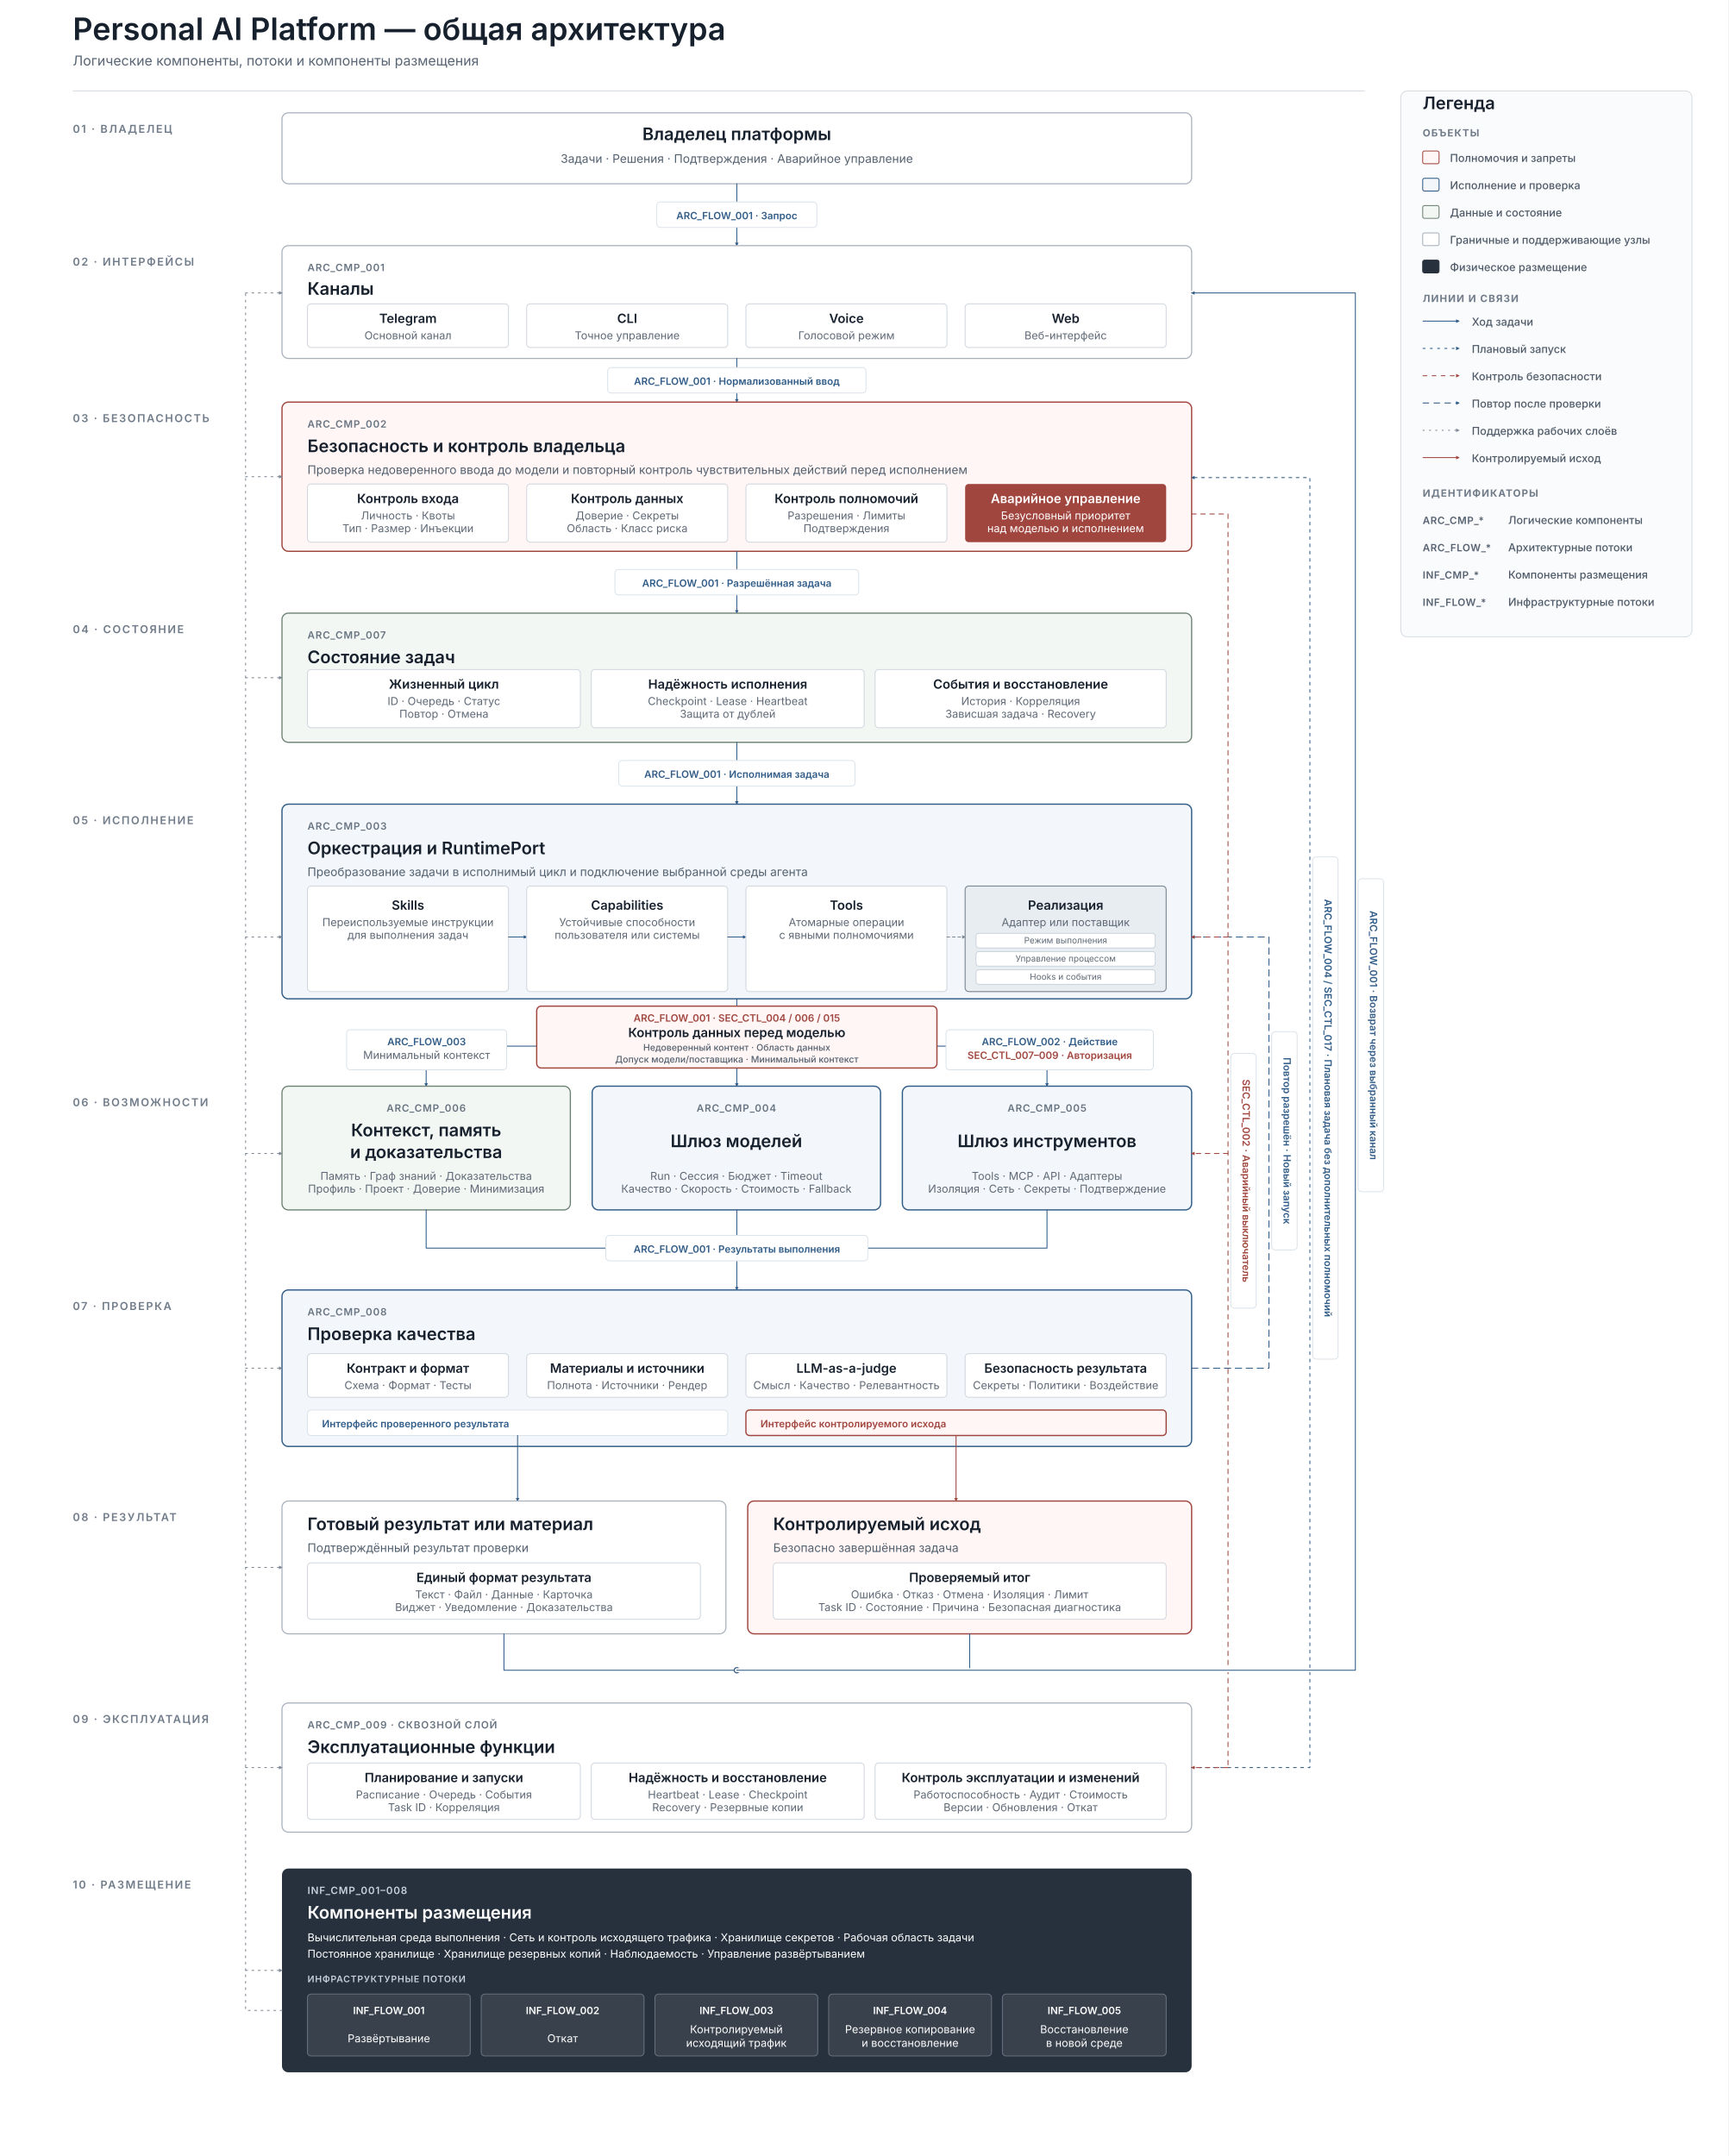
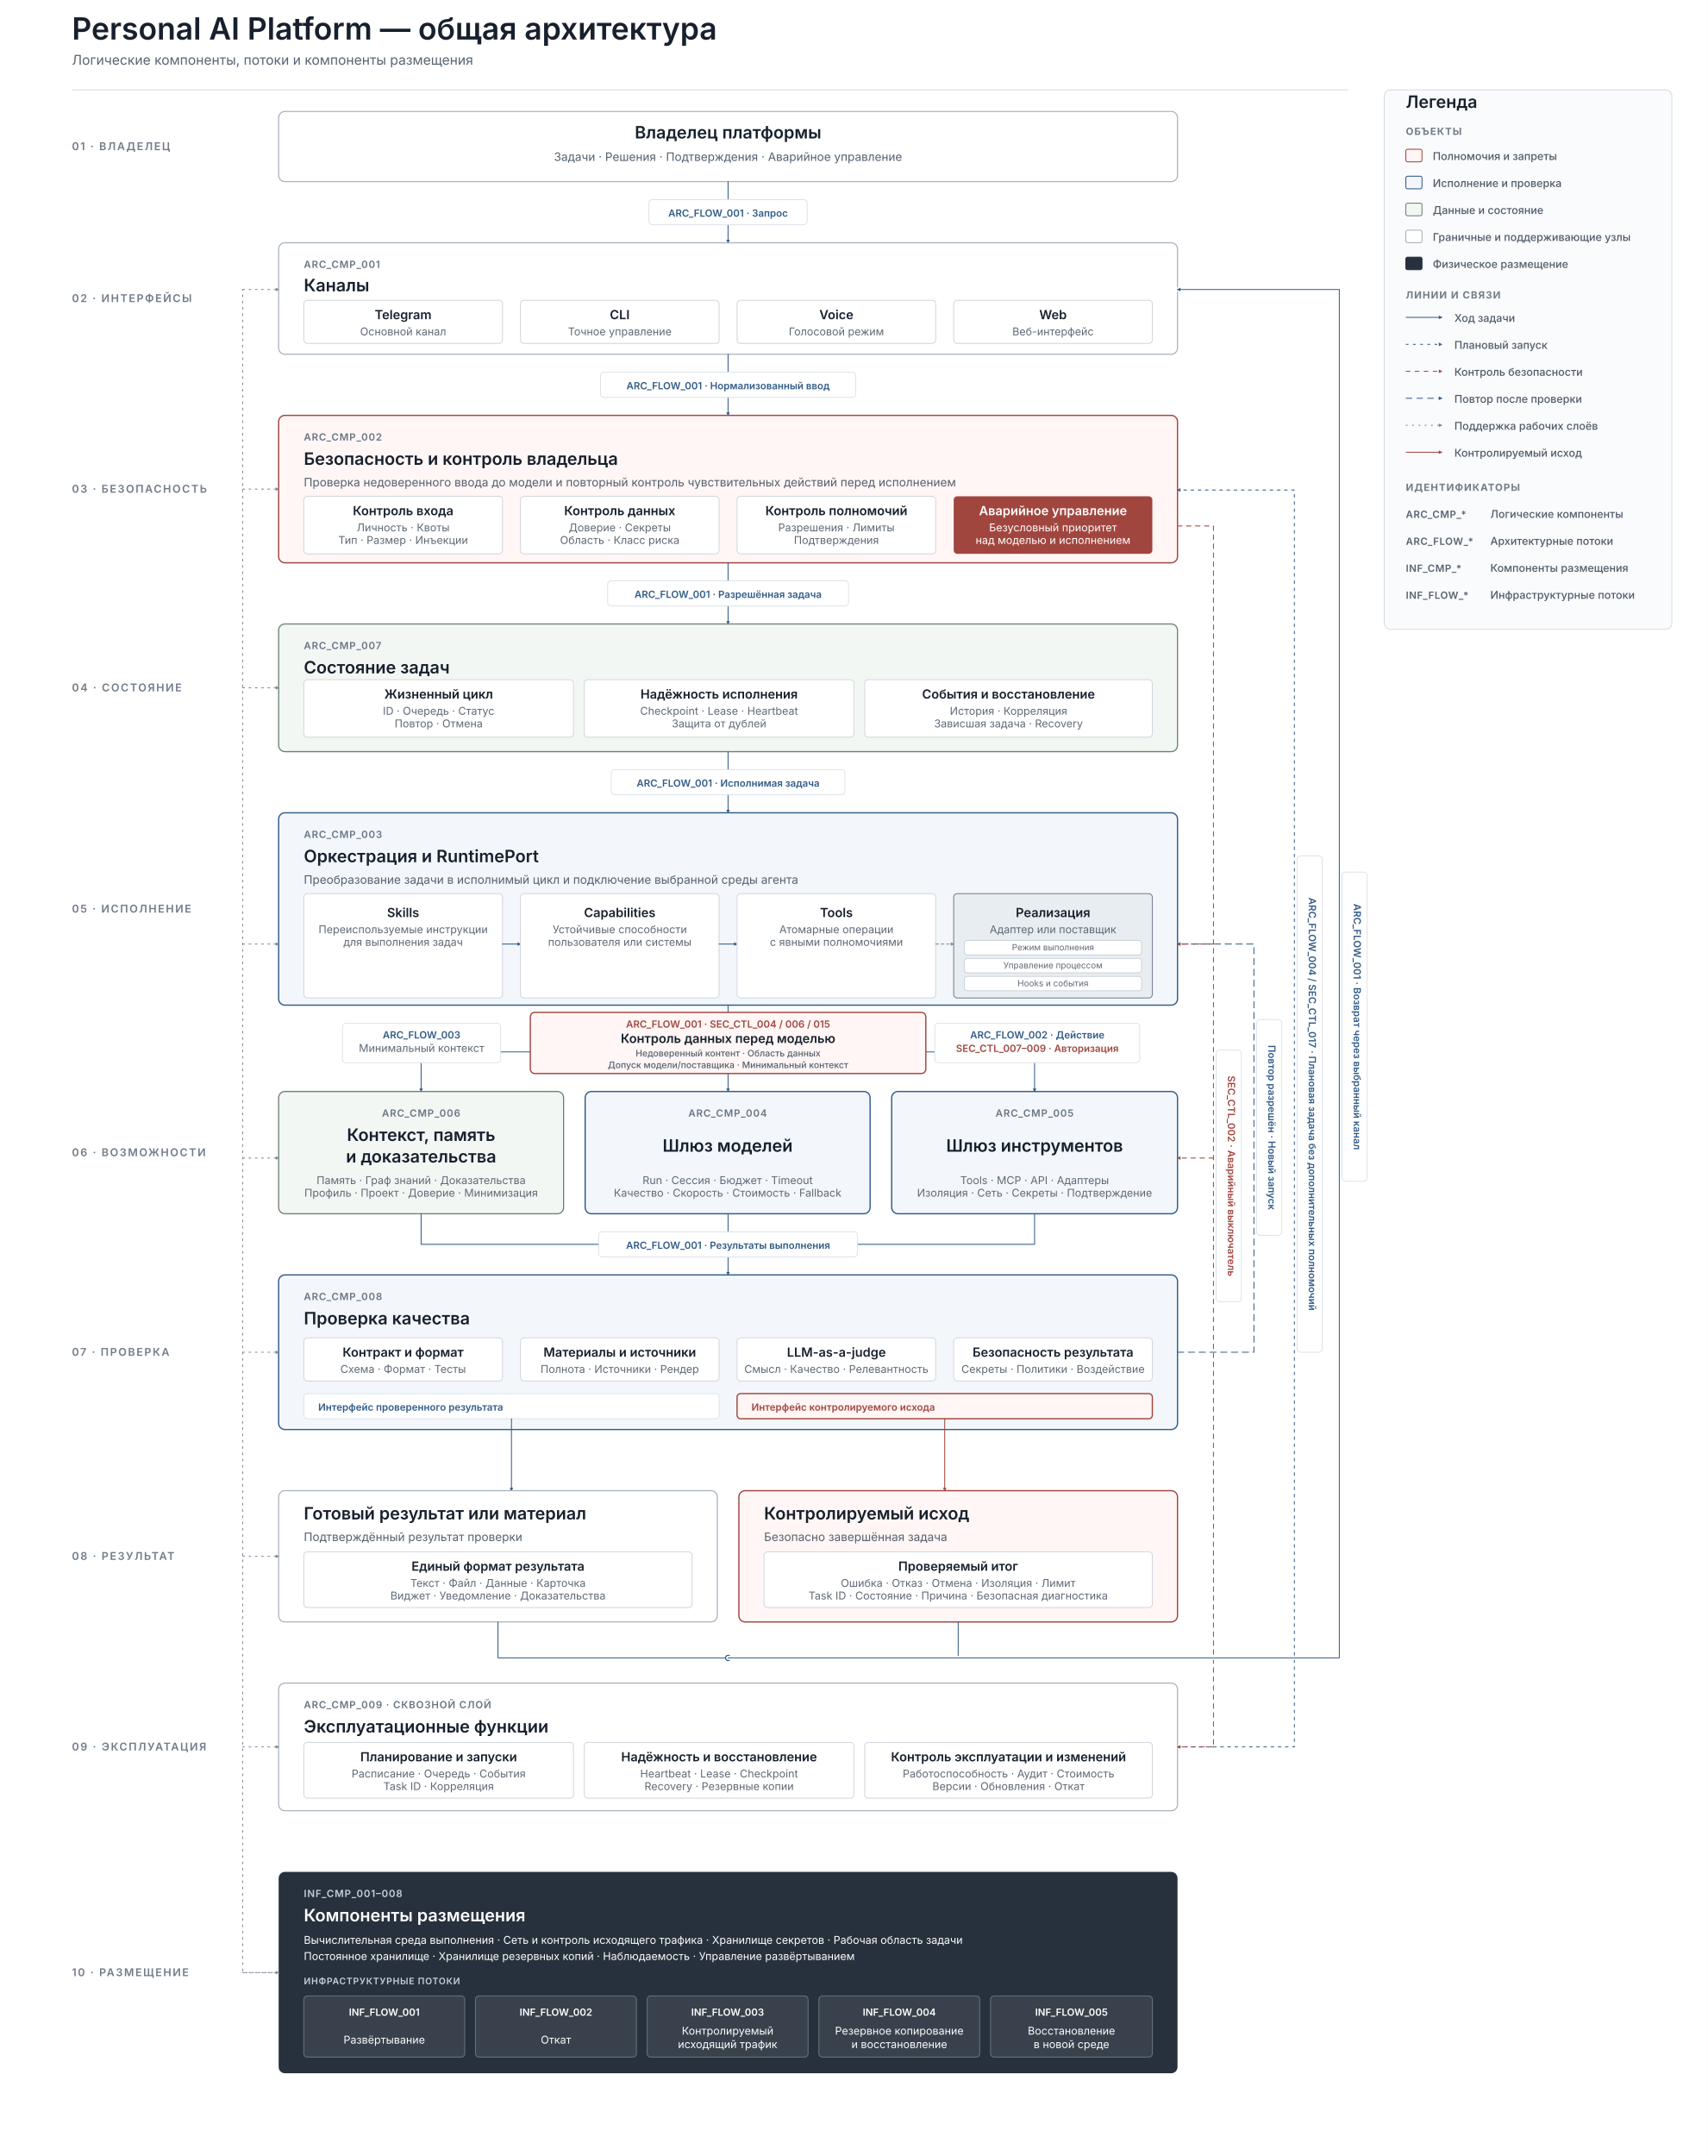
- <svg xmlns="http://www.w3.org/2000/svg" width="1900" height="2370" viewBox="0 0 1900 2370" role="img" aria-labelledby="title desc">
+ <svg xmlns="http://www.w3.org/2000/svg" width="1900" height="2398" viewBox="0 0 1900 2398" role="img" aria-labelledby="title desc">
  <defs>
    <marker id="arrow-main" viewBox="0 0 10 10" refX="8.2" refY="5" markerWidth="4" markerHeight="4" orient="auto-start-reverse">
      <path d="M0 0L10 5L0 10Z" fill="#315C88" />
    </marker>
    <marker id="arrow-control" viewBox="0 0 10 10" refX="8.2" refY="5" markerWidth="4" markerHeight="4" orient="auto-start-reverse">
      <path d="M0 0L10 5L0 10Z" fill="#A1463F" />
    </marker>
    <marker id="arrow-support" viewBox="0 0 10 10" refX="8.2" refY="5" markerWidth="4" markerHeight="4" orient="auto-start-reverse">
      <path d="M0 0L10 5L0 10Z" fill="#7D8895" />
    </marker>
    <marker id="arrow-infra" viewBox="0 0 10 10" refX="8.2" refY="5" markerWidth="4" markerHeight="4" orient="auto-start-reverse">
      <path d="M0 0L10 5L0 10Z" fill="#D6DEE7" />
    </marker>
    <style>
      text { font-family: Inter, "Segoe UI", Arial, sans-serif; fill: #17202D; }
      .title { font-size: 34px; font-weight: 600; }
      .subtitle { font-size: 15px; font-weight: 400; fill: #596574; }
      .legend { font-size: 12px; font-weight: 500; fill: #4E5A68; }
      .legend-id { font-size: 11px; font-weight: 600; letter-spacing: 0.5px; fill: #566271; }
      .legend-section { font-size: 11px; font-weight: 700; letter-spacing: 1px; fill: #707B89; }
      .layer-no { font-size: 12px; font-weight: 600; letter-spacing: 1.5px; fill: #707B89; }
      .component-id { font-size: 11px; font-weight: 600; letter-spacing: 0.8px; fill: #687482; }
      .component-title { font-size: 19px; font-weight: 600; }
      .component-text { font-size: 13px; font-weight: 400; fill: #53606E; }
      .small-title { font-size: 14px; font-weight: 600; }
      .small-text { font-size: 12px; font-weight: 400; fill: #5E6875; }
      .micro-text { font-size: 10.5px; font-weight: 400; fill: #5E6875; }
      .implementation-sub-text { font-size: 9.5px; font-weight: 400; fill: #5E6875; }
      .flow-text { font-size: 11px; font-weight: 600; fill: #315C88; }
      .control-flow-text { font-size: 11px; font-weight: 600; fill: #A1463F; }
      .inverse-title { font-size: 14px; font-weight: 600; fill: #FFFFFF; }
      .inverse-text { font-size: 12px; font-weight: 400; fill: #FFFFFF; }
      .infra-component-id { font-size: 11px; font-weight: 600; letter-spacing: 0.8px; fill: #C8D1DB; }
      .infra-component-title { font-size: 19px; font-weight: 600; fill: #FFFFFF; }
      .infra-small-text { font-size: 12px; font-weight: 400; fill: #FFFFFF; }
      .infra-chip { font-size: 11px; font-weight: 600; fill: #FFFFFF; }
      .infra-header { font-size: 10px; font-weight: 600; letter-spacing: 0.7px; fill: #C8D1DB; }
      .infra-inner-card { fill: #FFFFFF; fill-opacity: 0.08; stroke: #66717E; stroke-width: 1; }
      .main-line { fill: none; stroke: #315C88; stroke-width: 1; stroke-linecap: round; stroke-linejoin: round; marker-end: url(#arrow-main); }
      .branch-line { fill: none; stroke: #315C88; stroke-width: 1; stroke-linecap: round; stroke-linejoin: round; marker-end: url(#arrow-main); }
      .bus-line { fill: none; stroke: #315C88; stroke-width: 1; stroke-linecap: round; stroke-linejoin: round; }
      .retry-line { fill: none; stroke: #315C88; stroke-width: 1; stroke-dasharray: 7 5; stroke-linecap: round; stroke-linejoin: round; marker-end: url(#arrow-main); }
      .control-line { fill: none; stroke: #A1463F; stroke-width: 1; stroke-dasharray: 5 5; stroke-linecap: round; stroke-linejoin: round; marker-end: url(#arrow-control); }
      .control-rail { fill: none; stroke: #A1463F; stroke-width: 1; stroke-dasharray: 5 5; stroke-linecap: round; stroke-linejoin: round; }
      .failure-line { fill: none; stroke: #A1463F; stroke-width: 1; stroke-linecap: round; stroke-linejoin: round; marker-end: url(#arrow-control); }
      .scheduled-line { fill: none; stroke: #315C88; stroke-width: 1; stroke-dasharray: 3 5; stroke-linecap: round; stroke-linejoin: round; marker-end: url(#arrow-main); }
      .support-line { fill: none; stroke: #7D8895; stroke-width: 1; stroke-dasharray: 2 5; stroke-linecap: round; stroke-linejoin: round; marker-end: url(#arrow-support); }
      .support-rail { fill: none; stroke: #7D8895; stroke-width: 1; stroke-dasharray: 2 5; stroke-linecap: round; stroke-linejoin: round; }
      .neutral-card { fill: #FFFFFF; stroke: #A7B0BB; stroke-width: 1.2; }
      .control-card { fill: #FFF6F5; stroke: #A1463F; stroke-width: 1.4; }
      .execution-card { fill: #F3F7FB; stroke: #315C88; stroke-width: 1.4; }
      .data-card { fill: #F3F7F4; stroke: #6C8173; stroke-width: 1.3; }
      .inner-card { fill: #FFFFFF; stroke: #D1D7DE; stroke-width: 1; }
      .implementation-pill { fill: #E8EDF2; stroke: #7D8895; stroke-width: 1.1; }
      .implementation-sub { fill: #FFFFFF; stroke: #C3CCD5; stroke-width: 0.8; }
      .implementation-link { fill: none; stroke: #7D8895; stroke-width: 1; stroke-dasharray: 3 3; stroke-linecap: round; marker-end: url(#arrow-support); }
      .detail-panel { fill: #FAFBFC; stroke: #D7DCE2; stroke-width: 1; }
      .flow-label { fill: #FFFFFF; stroke: #D9E1E8; stroke-width: 0.9; }
      .gate-note { font-size: 10px; font-weight: 500; fill: #53606E; }
    </style>
  </defs>
-   <rect width="1900" height="2370" fill="#FFFFFF" />
+   <rect width="1900" height="2398" fill="#FFFFFF" />
  <text x="80" y="44" class="title">Personal AI Platform — общая архитектура</text>
  <text x="80" y="72" class="subtitle">Логические компоненты, потоки и компоненты размещения</text>
  <line x1="80" y1="100" x2="1500" y2="100" stroke="#D7DCE2" />
  <g>
    <rect x="1540" y="100" width="320" height="600" rx="7" fill="#FAFBFC" stroke="#D7DCE2" stroke-width="1" />
    <text x="1564" y="120" class="component-title">Легенда</text>
    <text x="1564" y="150" class="legend-section">ОБЪЕКТЫ</text>
    <rect x="1564" y="166" width="18" height="14" rx="2" fill="#FFF6F5" stroke="#A1463F" />
    <text x="1594" y="178" class="legend">Полномочия и запреты</text>
    <rect x="1564" y="196" width="18" height="14" rx="2" fill="#F3F7FB" stroke="#315C88" />
    <text x="1594" y="208" class="legend">Исполнение и проверка</text>
    <rect x="1564" y="226" width="18" height="14" rx="2" fill="#F3F7F4" stroke="#6C8173" />
    <text x="1594" y="238" class="legend">Данные и состояние</text>
    <rect x="1564" y="256" width="18" height="14" rx="2" fill="#FFFFFF" stroke="#A7B0BB" />
    <text x="1594" y="268" class="legend">Граничные и поддерживающие узлы</text>
    <rect x="1564" y="286" width="18" height="14" rx="2" fill="#27313D" stroke="#27313D" />
    <text x="1594" y="298" class="legend">Физическое размещение</text>
    <text x="1564" y="332" class="legend-section">ЛИНИИ И СВЯЗИ</text>
    <line x1="1564" y1="353" x2="1604" y2="353" stroke="#315C88" stroke-width="1" marker-end="url(#arrow-main)" />
    <text x="1618" y="358" class="legend">Ход задачи</text>
    <line x1="1564" y1="383" x2="1604" y2="383" stroke="#315C88" stroke-width="1" stroke-dasharray="3 5" marker-end="url(#arrow-main)" />
    <text x="1618" y="388" class="legend">Плановый запуск</text>
    <line x1="1564" y1="413" x2="1604" y2="413" stroke="#A1463F" stroke-width="1" stroke-dasharray="5 5" marker-end="url(#arrow-control)" />
    <text x="1618" y="418" class="legend">Контроль безопасности</text>
    <line x1="1564" y1="443" x2="1604" y2="443" stroke="#315C88" stroke-width="1" stroke-dasharray="7 5" marker-end="url(#arrow-main)" />
    <text x="1618" y="448" class="legend">Повтор после проверки</text>
    <line x1="1564" y1="473" x2="1604" y2="473" stroke="#7D8895" stroke-width="1" stroke-dasharray="2 5" marker-end="url(#arrow-support)" />
    <text x="1618" y="478" class="legend">Поддержка рабочих слоёв</text>
    <line x1="1564" y1="503" x2="1604" y2="503" stroke="#A1463F" stroke-width="1" marker-end="url(#arrow-control)" />
    <text x="1618" y="508" class="legend">Контролируемый исход</text>
    <text x="1564" y="546" class="legend-section">ИДЕНТИФИКАТОРЫ</text>
    <text x="1564" y="576" class="legend-id">ARC_CMP_*</text>
    <text x="1658" y="576" class="legend">Логические компоненты</text>
    <text x="1564" y="606" class="legend-id">ARC_FLOW_*</text>
    <text x="1658" y="606" class="legend">Архитектурные потоки</text>
    <text x="1564" y="636" class="legend-id">INF_CMP_*</text>
    <text x="1658" y="636" class="legend">Компоненты размещения</text>
    <text x="1564" y="666" class="legend-id">INF_FLOW_*</text>
    <text x="1658" y="666" class="legend">Инфраструктурные потоки</text>
  </g>
  <g transform="translate(0 -110)">
    <g>
-       <text x="80" y="256" class="layer-no">01 · ВЛАДЕЛЕЦ</text>
-       <text x="80" y="402" class="layer-no">02 · ИНТЕРФЕЙСЫ</text>
-       <text x="80" y="574" class="layer-no">03 · БЕЗОПАСНОСТЬ</text>
-       <text x="80" y="806" class="layer-no">04 · СОСТОЯНИЕ</text>
-       <text x="80" y="1016" class="layer-no">05 · ИСПОЛНЕНИЕ</text>
-       <text x="80" y="1326" class="layer-no">06 · ВОЗМОЖНОСТИ</text>
-       <text x="80" y="1550" class="layer-no">07 · ПРОВЕРКА</text>
-       <text x="80" y="1782" class="layer-no">08 · РЕЗУЛЬТАТ</text>
-       <text x="80" y="2004" class="layer-no">09 · ЭКСПЛУАТАЦИЯ</text>
-       <text x="80" y="2186" class="layer-no">10 · РАЗМЕЩЕНИЕ</text>
+       <text x="80" y="277" class="layer-no">01 · ВЛАДЕЛЕЦ</text>
+       <text x="80" y="446" class="layer-no">02 · ИНТЕРФЕЙСЫ</text>
+       <text x="80" y="658" class="layer-no">03 · БЕЗОПАСНОСТЬ</text>
+       <text x="80" y="879" class="layer-no">04 · СОСТОЯНИЕ</text>
+       <text x="80" y="1125" class="layer-no">05 · ИСПОЛНЕНИЕ</text>
+       <text x="80" y="1396" class="layer-no">06 · ВОЗМОЖНОСТИ</text>
+       <text x="80" y="1618" class="layer-no">07 · ПРОВЕРКА</text>
+       <text x="80" y="1845" class="layer-no">08 · РЕЗУЛЬТАТ</text>
+       <text x="80" y="2057" class="layer-no">09 · ЭКСПЛУАТАЦИЯ</text>
+       <text x="80" y="2308" class="layer-no">10 · РАЗМЕЩЕНИЕ</text>
    </g>
    <g>
      <rect x="310" y="234" width="1000" height="78" rx="7" class="neutral-card" />
      <text x="810" y="264" class="component-title" text-anchor="middle">Владелец платформы</text>
      <text x="810" y="289" class="component-text" text-anchor="middle">Задачи · Решения · Подтверждения · Аварийное управление</text>
    </g>
    <path class="main-line" d="M810 312V380" />
    <rect x="722" y="332" width="176" height="28" rx="4" class="flow-label" />
    <text x="810" y="351" class="flow-text" text-anchor="middle">ARC_FLOW_001 · Запрос</text>
    <g>
      <rect x="310" y="380" width="1000" height="124" rx="7" class="neutral-card" />
      <text x="338" y="408" class="component-id">ARC_CMP_001</text>
      <text x="338" y="434" class="component-title">Каналы</text>
      <rect x="338" y="444" width="221" height="48" rx="4" class="inner-card" />
      <rect x="579" y="444" width="221" height="48" rx="4" class="inner-card" />
      <rect x="820" y="444" width="221" height="48" rx="4" class="inner-card" />
      <rect x="1061" y="444" width="221" height="48" rx="4" class="inner-card" />
      <text x="448.5" y="465" class="small-title" text-anchor="middle">Telegram</text>
      <text x="448.5" y="483" class="small-text" text-anchor="middle">Основной канал</text>
      <text x="689.5" y="465" class="small-title" text-anchor="middle">CLI</text>
      <text x="689.5" y="483" class="small-text" text-anchor="middle">Точное управление</text>
      <text x="930.5" y="465" class="small-title" text-anchor="middle">Voice</text>
      <text x="930.5" y="483" class="small-text" text-anchor="middle">Голосовой режим</text>
      <text x="1171.5" y="465" class="small-title" text-anchor="middle">Web</text>
      <text x="1171.5" y="483" class="small-text" text-anchor="middle">Веб-интерфейс</text>
    </g>
-     <path class="main-line" d="M810 504V552" />
-     <rect x="668" y="514" width="284" height="28" rx="4" class="flow-label" />
-     <text x="810" y="533" class="flow-text" text-anchor="middle">ARC_FLOW_001 · Нормализованный ввод</text>
-     <g>
-       <rect x="310" y="552" width="1000" height="164" rx="7" class="control-card" />
-       <text x="338" y="580" class="component-id">ARC_CMP_002</text>
-       <text x="338" y="607" class="component-title">Безопасность и контроль владельца</text>
-       <text x="338" y="631" class="component-text">Проверка недоверенного ввода до модели и повторный контроль чувствительных действий перед исполнением</text>
-       <rect x="338" y="642" width="221" height="64" rx="4" class="inner-card" />
-       <text x="448.5" y="663" class="small-title" text-anchor="middle">Контроль входа</text>
-       <text x="448.5" y="681" class="small-text" text-anchor="middle">Личность · Квоты</text>
-       <text x="448.5" y="695" class="small-text" text-anchor="middle">Тип · Размер · Инъекции</text>
-       <rect x="579" y="642" width="221" height="64" rx="4" class="inner-card" />
-       <text x="689.5" y="663" class="small-title" text-anchor="middle">Контроль данных</text>
-       <text x="689.5" y="681" class="small-text" text-anchor="middle">Доверие · Секреты</text>
-       <text x="689.5" y="695" class="small-text" text-anchor="middle">Область · Класс риска</text>
-       <rect x="820" y="642" width="221" height="64" rx="4" class="inner-card" />
-       <text x="930.5" y="663" class="small-title" text-anchor="middle">Контроль полномочий</text>
-       <text x="930.5" y="681" class="small-text" text-anchor="middle">Разрешения · Лимиты</text>
-       <text x="930.5" y="695" class="small-text" text-anchor="middle">Подтверждения</text>
-       <rect x="1061" y="642" width="221" height="64" rx="4" fill="#A1463F" />
-       <text x="1171.5" y="663" class="inverse-title" text-anchor="middle">Аварийное управление</text>
-       <text x="1171.5" y="681" class="inverse-text" text-anchor="middle">Безусловный приоритет</text>
-       <text x="1171.5" y="695" class="inverse-text" text-anchor="middle">над моделью и исполнением</text>
-     </g>
-     <path class="main-line" d="M810 716V784" />
-     <rect x="676" y="736" width="268" height="28" rx="4" class="flow-label" />
-     <text x="810" y="755" class="flow-text" text-anchor="middle">ARC_FLOW_001 · Разрешённая задача</text>
-     <g>
-       <rect x="310" y="784" width="1000" height="142" rx="7" class="data-card" />
-       <text x="338" y="812" class="component-id">ARC_CMP_007</text>
-       <text x="338" y="839" class="component-title">Состояние задач</text>
-       <rect x="338" y="846" width="300" height="64" rx="4" class="inner-card" />
-       <text x="488" y="867" class="small-title" text-anchor="middle">Жизненный цикл</text>
-       <text x="488" y="885" class="small-text" text-anchor="middle">ID · Очередь · Статус</text>
-       <text x="488" y="899" class="small-text" text-anchor="middle">Повтор · Отмена</text>
-       <rect x="650" y="846" width="300" height="64" rx="4" class="inner-card" />
-       <text x="800" y="867" class="small-title" text-anchor="middle">Надёжность исполнения</text>
-       <text x="800" y="885" class="small-text" text-anchor="middle">Checkpoint · Lease · Heartbeat</text>
-       <text x="800" y="899" class="small-text" text-anchor="middle">Защита от дублей</text>
-       <rect x="962" y="846" width="320" height="64" rx="4" class="inner-card" />
-       <text x="1122" y="867" class="small-title" text-anchor="middle">События и восстановление</text>
-       <text x="1122" y="885" class="small-text" text-anchor="middle">История · Корреляция</text>
-       <text x="1122" y="899" class="small-text" text-anchor="middle">Зависшая задача · Recovery</text>
-     </g>
-     <path class="main-line" d="M810 926V994" />
-     <rect x="680" y="946" width="260" height="28" rx="4" class="flow-label" />
-     <text x="810" y="965" class="flow-text" text-anchor="middle">ARC_FLOW_001 · Исполнимая задача</text>
-     <g>
-       <rect x="310" y="994" width="1000" height="214" rx="7" class="execution-card" />
-       <text x="338" y="1022" class="component-id">ARC_CMP_003</text>
-       <text x="338" y="1049" class="component-title">Оркестрация и RuntimePort</text>
-       <text x="338" y="1073" class="component-text">Преобразование задачи в исполнимый цикл и подключение выбранной среды агента</text>
-       <rect x="338" y="1084" width="221" height="116" rx="4" class="inner-card" />
-       <text x="448.5" y="1110" class="small-title" text-anchor="middle">Skills</text>
-       <text x="448.5" y="1128" class="small-text" text-anchor="middle">Переиспользуемые инструкции</text>
-       <text x="448.5" y="1142" class="small-text" text-anchor="middle">для выполнения задач</text>
-       <path class="branch-line" d="M559 1140H579" />
-       <rect x="579" y="1084" width="221" height="116" rx="4" class="inner-card" />
-       <text x="689.5" y="1110" class="small-title" text-anchor="middle">Capabilities</text>
-       <text x="689.5" y="1128" class="small-text" text-anchor="middle">Устойчивые способности</text>
-       <text x="689.5" y="1142" class="small-text" text-anchor="middle">пользователя или системы</text>
-       <path class="branch-line" d="M800 1140H820" />
-       <rect x="820" y="1084" width="221" height="116" rx="4" class="inner-card" />
-       <text x="930.5" y="1110" class="small-title" text-anchor="middle">Tools</text>
-       <text x="930.5" y="1128" class="small-text" text-anchor="middle">Атомарные операции</text>
-       <text x="930.5" y="1142" class="small-text" text-anchor="middle">с явными полномочиями</text>
-       <path class="implementation-link" d="M1041 1140H1061" />
-       <rect x="1061" y="1084" width="221" height="116" rx="4" class="implementation-pill" />
-       <text x="1171.5" y="1110" class="small-title" text-anchor="middle">Реализация</text>
-       <text x="1171.5" y="1128" class="small-text" text-anchor="middle">Адаптер или поставщик</text>
-       <rect x="1073" y="1136" width="197" height="16" rx="3" class="implementation-sub" />
-       <rect x="1073" y="1156" width="197" height="16" rx="3" class="implementation-sub" />
-       <rect x="1073" y="1176" width="197" height="16" rx="3" class="implementation-sub" />
-       <text x="1171.5" y="1147" class="implementation-sub-text" text-anchor="middle">Режим выполнения</text>
-       <text x="1171.5" y="1167" class="implementation-sub-text" text-anchor="middle">Управление процессом</text>
-       <text x="1171.5" y="1187" class="implementation-sub-text" text-anchor="middle">Hooks и события</text>
-     </g>
-     <g transform="translate(0 16)">
+     <path class="main-line" d="M810 504V572" />
+     <rect x="668" y="524" width="284" height="28" rx="4" class="flow-label" />
+     <text x="810" y="543" class="flow-text" text-anchor="middle">ARC_FLOW_001 · Нормализованный ввод</text>
+     <g transform="translate(0 20)">
+       <g>
+         <rect x="310" y="552" width="1000" height="164" rx="7" class="control-card" />
+         <text x="338" y="580" class="component-id">ARC_CMP_002</text>
+         <text x="338" y="607" class="component-title">Безопасность и контроль владельца</text>
+         <text x="338" y="631" class="component-text">Проверка недоверенного ввода до модели и повторный контроль чувствительных действий перед исполнением</text>
+         <rect x="338" y="642" width="221" height="64" rx="4" class="inner-card" />
+         <text x="448.5" y="663" class="small-title" text-anchor="middle">Контроль входа</text>
+         <text x="448.5" y="681" class="small-text" text-anchor="middle">Личность · Квоты</text>
+         <text x="448.5" y="695" class="small-text" text-anchor="middle">Тип · Размер · Инъекции</text>
+         <rect x="579" y="642" width="221" height="64" rx="4" class="inner-card" />
+         <text x="689.5" y="663" class="small-title" text-anchor="middle">Контроль данных</text>
+         <text x="689.5" y="681" class="small-text" text-anchor="middle">Доверие · Секреты</text>
+         <text x="689.5" y="695" class="small-text" text-anchor="middle">Область · Класс риска</text>
+         <rect x="820" y="642" width="221" height="64" rx="4" class="inner-card" />
+         <text x="930.5" y="663" class="small-title" text-anchor="middle">Контроль полномочий</text>
+         <text x="930.5" y="681" class="small-text" text-anchor="middle">Разрешения · Лимиты</text>
+         <text x="930.5" y="695" class="small-text" text-anchor="middle">Подтверждения</text>
+         <rect x="1061" y="642" width="221" height="64" rx="4" fill="#A1463F" />
+         <text x="1171.5" y="663" class="inverse-title" text-anchor="middle">Аварийное управление</text>
+         <text x="1171.5" y="681" class="inverse-text" text-anchor="middle">Безусловный приоритет</text>
+         <text x="1171.5" y="695" class="inverse-text" text-anchor="middle">над моделью и исполнением</text>
+       </g>
+       <path class="main-line" d="M810 716V784" />
+       <rect x="676" y="736" width="268" height="28" rx="4" class="flow-label" />
+       <text x="810" y="755" class="flow-text" text-anchor="middle">ARC_FLOW_001 · Разрешённая задача</text>
+       <g>
+         <rect x="310" y="784" width="1000" height="142" rx="7" class="data-card" />
+         <text x="338" y="812" class="component-id">ARC_CMP_007</text>
+         <text x="338" y="839" class="component-title">Состояние задач</text>
+         <rect x="338" y="846" width="300" height="64" rx="4" class="inner-card" />
+         <text x="488" y="867" class="small-title" text-anchor="middle">Жизненный цикл</text>
+         <text x="488" y="885" class="small-text" text-anchor="middle">ID · Очередь · Статус</text>
+         <text x="488" y="899" class="small-text" text-anchor="middle">Повтор · Отмена</text>
+         <rect x="650" y="846" width="300" height="64" rx="4" class="inner-card" />
+         <text x="800" y="867" class="small-title" text-anchor="middle">Надёжность исполнения</text>
+         <text x="800" y="885" class="small-text" text-anchor="middle">Checkpoint · Lease · Heartbeat</text>
+         <text x="800" y="899" class="small-text" text-anchor="middle">Защита от дублей</text>
+         <rect x="962" y="846" width="320" height="64" rx="4" class="inner-card" />
+         <text x="1122" y="867" class="small-title" text-anchor="middle">События и восстановление</text>
+         <text x="1122" y="885" class="small-text" text-anchor="middle">История · Корреляция</text>
+         <text x="1122" y="899" class="small-text" text-anchor="middle">Зависшая задача · Recovery</text>
+       </g>
+       <path class="main-line" d="M810 926V994" />
+       <rect x="680" y="946" width="260" height="28" rx="4" class="flow-label" />
+       <text x="810" y="965" class="flow-text" text-anchor="middle">ARC_FLOW_001 · Исполнимая задача</text>
+       <g>
+         <rect x="310" y="994" width="1000" height="214" rx="7" class="execution-card" />
+         <text x="338" y="1022" class="component-id">ARC_CMP_003</text>
+         <text x="338" y="1049" class="component-title">Оркестрация и RuntimePort</text>
+         <text x="338" y="1073" class="component-text">Преобразование задачи в исполнимый цикл и подключение выбранной среды агента</text>
+         <rect x="338" y="1084" width="221" height="116" rx="4" class="inner-card" />
+         <text x="448.5" y="1110" class="small-title" text-anchor="middle">Skills</text>
+         <text x="448.5" y="1128" class="small-text" text-anchor="middle">Переиспользуемые инструкции</text>
+         <text x="448.5" y="1142" class="small-text" text-anchor="middle">для выполнения задач</text>
+         <path class="branch-line" d="M559 1140H579" />
+         <rect x="579" y="1084" width="221" height="116" rx="4" class="inner-card" />
+         <text x="689.5" y="1110" class="small-title" text-anchor="middle">Capabilities</text>
+         <text x="689.5" y="1128" class="small-text" text-anchor="middle">Устойчивые способности</text>
+         <text x="689.5" y="1142" class="small-text" text-anchor="middle">пользователя или системы</text>
+         <path class="branch-line" d="M800 1140H820" />
+         <rect x="820" y="1084" width="221" height="116" rx="4" class="inner-card" />
+         <text x="930.5" y="1110" class="small-title" text-anchor="middle">Tools</text>
+         <text x="930.5" y="1128" class="small-text" text-anchor="middle">Атомарные операции</text>
+         <text x="930.5" y="1142" class="small-text" text-anchor="middle">с явными полномочиями</text>
+         <path class="implementation-link" d="M1041 1140H1061" />
+         <rect x="1061" y="1084" width="221" height="116" rx="4" class="implementation-pill" />
+         <text x="1171.5" y="1110" class="small-title" text-anchor="middle">Реализация</text>
+         <text x="1171.5" y="1128" class="small-text" text-anchor="middle">Адаптер или поставщик</text>
+         <rect x="1073" y="1136" width="197" height="16" rx="3" class="implementation-sub" />
+         <rect x="1073" y="1156" width="197" height="16" rx="3" class="implementation-sub" />
+         <rect x="1073" y="1176" width="197" height="16" rx="3" class="implementation-sub" />
+         <text x="1171.5" y="1147" class="implementation-sub-text" text-anchor="middle">Режим выполнения</text>
+         <text x="1171.5" y="1167" class="implementation-sub-text" text-anchor="middle">Управление процессом</text>
+         <text x="1171.5" y="1187" class="implementation-sub-text" text-anchor="middle">Hooks и события</text>
+       </g>
+     </g>
+     <g transform="translate(0 36)">
      <path class="bus-line" d="M810 1192V1244H468.5M810 1244H1151" />
      <path class="branch-line" d="M468.5 1244V1288" />
      <path class="branch-line" d="M810 1244V1288" />
      <path class="branch-line" d="M1151 1244V1288" />
-       <rect x="381" y="1226" width="176" height="44" rx="4" class="flow-label" />
-       <text x="469" y="1243" class="flow-text" text-anchor="middle">ARC_FLOW_003</text>
-       <text x="469" y="1258" class="small-text" text-anchor="middle">Минимальный контекст</text>
+       <rect x="381" y="1212" width="176" height="44" rx="4" class="flow-label" />
+       <text x="469" y="1229" class="flow-text" text-anchor="middle">ARC_FLOW_003</text>
+       <text x="469" y="1244" class="small-text" text-anchor="middle">Минимальный контекст</text>
      <rect x="590" y="1200" width="440" height="68" rx="5" class="control-card" />
      <text x="810" y="1217" class="control-flow-text" text-anchor="middle">ARC_FLOW_001 · SEC_CTL_004 / 006 / 015</text>
      <text x="810" y="1234" class="small-title" text-anchor="middle">Контроль данных перед моделью</text>
      <text x="810" y="1249" class="gate-note" text-anchor="middle">Недоверенный контент · Область данных</text>
      <text x="810" y="1262" class="gate-note" text-anchor="middle">Допуск модели/поставщика · Минимальный контекст</text>
-       <rect x="1040" y="1226" width="228" height="44" rx="4" class="flow-label" />
-       <text x="1154" y="1243" class="flow-text" text-anchor="middle">ARC_FLOW_002 · Действие</text>
-       <text x="1154" y="1258" class="control-flow-text" text-anchor="middle">SEC_CTL_007–009 · Авторизация</text>
+       <rect x="1040" y="1212" width="228" height="44" rx="4" class="flow-label" />
+       <text x="1154" y="1229" class="flow-text" text-anchor="middle">ARC_FLOW_002 · Действие</text>
+       <text x="1154" y="1244" class="control-flow-text" text-anchor="middle">SEC_CTL_007–009 · Авторизация</text>
      <g>
        <rect x="310" y="1288" width="317" height="136" rx="7" class="data-card" />
        <text x="468.5" y="1316" class="component-id" text-anchor="middle">ARC_CMP_006</text>
        <text x="468.5" y="1343" class="component-title" text-anchor="middle">Контекст, память</text>
        <text x="468.5" y="1367" class="component-title" text-anchor="middle">и доказательства</text>
        <text x="468.5" y="1391" class="small-text" text-anchor="middle">Память · Граф знаний · Доказательства</text>
        <text x="468.5" y="1405" class="small-text" text-anchor="middle">Профиль · Проект · Доверие · Минимизация</text>
      </g>
      <g>
        <rect x="651" y="1288" width="317" height="136" rx="7" class="execution-card" />
        <text x="809.5" y="1316" class="component-id" text-anchor="middle">ARC_CMP_004</text>
        <text x="809.5" y="1355" class="component-title" text-anchor="middle">Шлюз моделей</text>
        <text x="809.5" y="1391" class="small-text" text-anchor="middle">Run · Сессия · Бюджет · Timeout</text>
        <text x="809.5" y="1405" class="small-text" text-anchor="middle">Качество · Скорость · Стоимость · Fallback</text>
      </g>
      <g>
        <rect x="992" y="1288" width="318" height="136" rx="7" class="execution-card" />
        <text x="1151" y="1316" class="component-id" text-anchor="middle">ARC_CMP_005</text>
        <text x="1151" y="1355" class="component-title" text-anchor="middle">Шлюз инструментов</text>
        <text x="1151" y="1391" class="small-text" text-anchor="middle">Tools · MCP · API · Адаптеры</text>
        <text x="1151" y="1405" class="small-text" text-anchor="middle">Изоляция · Сеть · Секреты · Подтверждение</text>
      </g>
-       <g transform="translate(0 -92)">
-         <path class="bus-line" d="M468.5 1516V1558H1151M810 1516V1558M1151 1516V1558" />
-         <path class="branch-line" d="M810 1558V1604" />
-         <rect x="666" y="1544" width="288" height="28" rx="4" class="flow-label" />
-         <text x="810" y="1563" class="flow-text" text-anchor="middle">ARC_FLOW_001 · Результаты выполнения</text>
+       <g transform="translate(0 -112)">
+         <path class="bus-line" d="M468.5 1536V1570H1151M810 1536V1570M1151 1536V1570" />
+         <path class="branch-line" d="M810 1570V1604" />
+         <rect x="666" y="1556" width="288" height="28" rx="4" class="flow-label" />
+         <text x="810" y="1575" class="flow-text" text-anchor="middle">ARC_FLOW_001 · Результаты выполнения</text>
        <g>
          <rect x="310" y="1604" width="1000" height="172" rx="7" class="execution-card" />
          <text x="338" y="1632" class="component-id">ARC_CMP_008</text>
          <text x="338" y="1659" class="component-title">Проверка качества</text>
          <rect x="338" y="1674" width="221" height="48" rx="4" class="inner-card" />
          <text x="448.5" y="1695" class="small-title" text-anchor="middle">Контракт и формат</text>
          <text x="448.5" y="1713" class="small-text" text-anchor="middle">Схема · Формат · Тесты</text>
          <rect x="579" y="1674" width="221" height="48" rx="4" class="inner-card" />
          <text x="689.5" y="1695" class="small-title" text-anchor="middle">Материалы и источники</text>
          <text x="689.5" y="1713" class="small-text" text-anchor="middle">Полнота · Источники · Рендер</text>
          <rect x="820" y="1674" width="221" height="48" rx="4" class="inner-card" />
          <text x="930.5" y="1695" class="small-title" text-anchor="middle">LLM-as-a-judge</text>
          <text x="930.5" y="1713" class="small-text" text-anchor="middle">Смысл · Качество · Релевантность</text>
          <rect x="1061" y="1674" width="221" height="48" rx="4" class="inner-card" />
          <text x="1171.5" y="1695" class="small-title" text-anchor="middle">Безопасность результата</text>
          <text x="1171.5" y="1713" class="small-text" text-anchor="middle">Секреты · Политики · Воздействие</text>
          <rect x="338" y="1736" width="462" height="28" rx="4" class="flow-label" />
          <text x="354" y="1755" class="flow-text">Интерфейс проверенного результата</text>
          <rect x="820" y="1736" width="462" height="28" rx="4" class="control-card" />
          <text x="836" y="1755" class="control-flow-text">Интерфейс контролируемого исхода</text>
        </g>
-         <path class="main-line" d="M569 1764V1836" />
-         <path class="failure-line" d="M1051 1764V1836" />
-         <path class="retry-line" d="M1310 1690H1395V1216H1310" />
+         <path class="main-line" d="M569 1764V1844" />
+         <path class="failure-line" d="M1051 1764V1844" />
+         <path class="retry-line" d="M1310 1690H1395V1236H1310" />
        <g transform="translate(1412 1440) rotate(90)">
          <rect x="-120" y="-14" width="240" height="28" rx="4" class="flow-label" />
          <text x="0" y="1" class="flow-text" text-anchor="middle">Повтор разрешён · Новый запуск</text>
        </g>
-         <g>
-           <rect x="310" y="1836" width="488" height="146" rx="7" class="neutral-card" />
-           <text x="338" y="1868" class="component-title">Готовый результат или материал</text>
-           <text x="338" y="1892" class="component-text">Подтверждённый результат проверки</text>
-           <rect x="338" y="1904" width="432" height="62" rx="4" class="inner-card" />
-           <text x="554" y="1925" class="small-title" text-anchor="middle">Единый формат результата</text>
-           <text x="554" y="1943" class="small-text" text-anchor="middle">Текст · Файл · Данные · Карточка</text>
-           <text x="554" y="1957" class="small-text" text-anchor="middle">Виджет · Уведомление · Доказательства</text>
-         </g>
-         <g>
-           <rect x="822" y="1836" width="488" height="146" rx="7" class="control-card" />
-           <text x="850" y="1868" class="component-title">Контролируемый исход</text>
-           <text x="850" y="1892" class="component-text">Безопасно завершённая задача</text>
-           <rect x="850" y="1904" width="432" height="62" rx="4" class="inner-card" />
-           <text x="1066" y="1925" class="small-title" text-anchor="middle">Проверяемый итог</text>
-           <text x="1066" y="1943" class="small-text" text-anchor="middle">Ошибка · Отказ · Отмена · Изоляция · Лимит</text>
-           <text x="1066" y="1957" class="small-text" text-anchor="middle">Task ID · Состояние · Причина · Безопасная диагностика</text>
-         </g>
-         <path class="bus-line" d="M554 1982V2022H1066M1066 1982V2022" />
-         <circle cx="810" cy="2022" r="3.5" fill="#315C88" />
+         <g transform="translate(0 8)">
+           <g>
+             <rect x="310" y="1836" width="488" height="146" rx="7" class="neutral-card" />
+             <text x="338" y="1868" class="component-title">Готовый результат или материал</text>
+             <text x="338" y="1892" class="component-text">Подтверждённый результат проверки</text>
+             <rect x="338" y="1904" width="432" height="62" rx="4" class="inner-card" />
+             <text x="554" y="1925" class="small-title" text-anchor="middle">Единый формат результата</text>
+             <text x="554" y="1943" class="small-text" text-anchor="middle">Текст · Файл · Данные · Карточка</text>
+             <text x="554" y="1957" class="small-text" text-anchor="middle">Виджет · Уведомление · Доказательства</text>
+           </g>
+           <g>
+             <rect x="822" y="1836" width="488" height="146" rx="7" class="control-card" />
+             <text x="850" y="1868" class="component-title">Контролируемый исход</text>
+             <text x="850" y="1892" class="component-text">Безопасно завершённая задача</text>
+             <rect x="850" y="1904" width="432" height="62" rx="4" class="inner-card" />
+             <text x="1066" y="1925" class="small-title" text-anchor="middle">Проверяемый итог</text>
+             <text x="1066" y="1943" class="small-text" text-anchor="middle">Ошибка · Отказ · Отмена · Изоляция · Лимит</text>
+             <text x="1066" y="1957" class="small-text" text-anchor="middle">Task ID · Состояние · Причина · Безопасная диагностика</text>
+           </g>
+           <path class="bus-line" d="M554 1982V2022H1066M1066 1982V2022" />
+           <circle cx="810" cy="2022" r="3.5" fill="#315C88" />
+         </g>
        <g>
          <rect x="310" y="2058" width="1000" height="142" rx="7" class="neutral-card" />
          <text x="338" y="2086" class="component-id">ARC_CMP_009 · СКВОЗНОЙ СЛОЙ</text>
          <text x="338" y="2113" class="component-title">Эксплуатационные функции</text>
          <rect x="338" y="2124" width="300" height="62" rx="4" class="inner-card" />
          <text x="488" y="2145" class="small-title" text-anchor="middle">Планирование и запуски</text>
          <text x="488" y="2163" class="small-text" text-anchor="middle">Расписание · Очередь · События</text>
          <text x="488" y="2177" class="small-text" text-anchor="middle">Task ID · Корреляция</text>
          <rect x="650" y="2124" width="300" height="62" rx="4" class="inner-card" />
          <text x="800" y="2145" class="small-title" text-anchor="middle">Надёжность и восстановление</text>
          <text x="800" y="2163" class="small-text" text-anchor="middle">Heartbeat · Lease · Checkpoint</text>
          <text x="800" y="2177" class="small-text" text-anchor="middle">Recovery · Резервные копии</text>
          <rect x="962" y="2124" width="320" height="62" rx="4" class="inner-card" />
          <text x="1122" y="2145" class="small-title" text-anchor="middle">Контроль эксплуатации и изменений</text>
          <text x="1122" y="2163" class="small-text" text-anchor="middle">Работоспособность · Аудит · Стоимость</text>
          <text x="1122" y="2177" class="small-text" text-anchor="middle">Версии · Обновления · Откат</text>
        </g>
-         <g>
+         <g transform="translate(0 28)">
          <rect x="310" y="2240" width="1000" height="224" rx="7" fill="#27313D" />
          <text x="338" y="2268" class="infra-component-id">INF_CMP_001–008</text>
          <text x="338" y="2295" class="infra-component-title">Компоненты размещения</text>
          <text x="338" y="2320" class="infra-small-text">Вычислительная среда выполнения · Сеть и контроль исходящего трафика · Хранилище секретов · Рабочая область задачи</text>
          <text x="338" y="2338" class="infra-small-text">Постоянное хранилище · Хранилище резервных копий · Наблюдаемость · Управление развёртыванием</text>
          <text x="338" y="2365" class="infra-header">ИНФРАСТРУКТУРНЫЕ ПОТОКИ</text>
          <rect x="338" y="2378" width="179" height="68" rx="4" class="infra-inner-card" />
          <rect x="529" y="2378" width="179" height="68" rx="4" class="infra-inner-card" />
          <rect x="720" y="2378" width="179" height="68" rx="4" class="infra-inner-card" />
          <rect x="911" y="2378" width="179" height="68" rx="4" class="infra-inner-card" />
          <rect x="1102" y="2378" width="180" height="68" rx="4" class="infra-inner-card" />
          <text x="427.5" y="2400" class="infra-chip" text-anchor="middle">INF_FLOW_001</text>
          <text x="427.5" y="2431" class="infra-small-text" text-anchor="middle">Развёртывание</text>
          <text x="618.5" y="2400" class="infra-chip" text-anchor="middle">INF_FLOW_002</text>
          <text x="618.5" y="2431" class="infra-small-text" text-anchor="middle">Откат</text>
          <text x="809.5" y="2400" class="infra-chip" text-anchor="middle">INF_FLOW_003</text>
          <text x="809.5" y="2421" class="infra-small-text" text-anchor="middle">Контролируемый</text>
          <text x="809.5" y="2436" class="infra-small-text" text-anchor="middle">исходящий трафик</text>
          <text x="1000.5" y="2400" class="infra-chip" text-anchor="middle">INF_FLOW_004</text>
          <text x="1000.5" y="2421" class="infra-small-text" text-anchor="middle">Резервное копирование</text>
          <text x="1000.5" y="2436" class="infra-small-text" text-anchor="middle">и восстановление</text>
          <text x="1192" y="2400" class="infra-chip" text-anchor="middle">INF_FLOW_005</text>
          <text x="1192" y="2421" class="infra-small-text" text-anchor="middle">Восстановление</text>
          <text x="1192" y="2436" class="infra-small-text" text-anchor="middle">в новой среде</text>
        </g>
      </g>
    </g>
-     <path class="support-rail" d="M310 2320H270V432" />
+     <path class="support-rail" d="M310 2304H270V432" />
    <path class="support-line" d="M270 432H310" />
-     <path class="support-line" d="M270 634H310" />
-     <path class="support-line" d="M270 855H310" />
-     <path class="support-line" d="M270 1140H310" />
-     <path class="support-line" d="M270 1378H310" />
+     <path class="support-line" d="M270 654H310" />
+     <path class="support-line" d="M270 875H310" />
+     <path class="support-line" d="M270 1160H310" />
+     <path class="support-line" d="M270 1398H310" />
    <path class="support-line" d="M270 1614H310" />
-     <path class="support-line" d="M270 1833H310" />
+     <path class="support-line" d="M270 1841H310" />
    <path class="support-line" d="M270 2053H310" />
-     <path class="support-line" d="M270 2276H310" />
-     <path class="scheduled-line" d="M1310 2053H1440V635H1310" />
-     <g transform="translate(1457 1328) rotate(90)">
+     <path class="support-line" d="M270 2304H310" />
+     <path class="scheduled-line" d="M1310 2053H1440V655H1310" />
+     <g transform="translate(1457 1338) rotate(90)">
      <rect x="-276" y="-14" width="552" height="28" rx="4" class="flow-label" />
      <text x="0" y="1" class="flow-text" text-anchor="middle">ARC_FLOW_004 / SEC_CTL_017 · Плановая задача без дополнительных полномочий</text>
    </g>
-     <path class="control-rail" d="M1310 675H1350V2053" />
-     <path class="control-line" d="M1350 1140H1310" />
-     <path class="control-line" d="M1350 1378H1310" />
+     <path class="control-rail" d="M1310 695H1350V2053" />
+     <path class="control-line" d="M1350 1160H1310" />
+     <path class="control-line" d="M1350 1398H1310" />
    <path class="control-line" d="M1350 2053H1310" />
-     <g transform="translate(1367 1408) rotate(90)">
+     <g transform="translate(1367 1418) rotate(90)">
      <rect x="-140" y="-14" width="280" height="28" rx="4" class="flow-label" />
      <text x="0" y="1" class="control-flow-text" text-anchor="middle">SEC_CTL_002 · Аварийный выключатель</text>
    </g>
-     <path d="M810 1946H1490V432H1310" fill="none" stroke="#FFFFFF" stroke-width="4.5" stroke-linecap="round" stroke-linejoin="round" />
-     <path class="main-line" d="M810 1946H1490V432H1310" />
-     <g transform="translate(1507 1248) rotate(90)">
+     <path d="M810 1954H1490V432H1310" fill="none" stroke="#FFFFFF" stroke-width="4.5" stroke-linecap="round" stroke-linejoin="round" />
+     <path class="main-line" d="M810 1954H1490V432H1310" />
+     <g transform="translate(1507 1252) rotate(90)">
      <rect x="-172" y="-14" width="344" height="28" rx="4" class="flow-label" />
      <text x="0" y="1" class="flow-text" text-anchor="middle">ARC_FLOW_001 · Возврат через выбранный канал</text>
    </g>
  </g>
</svg>
